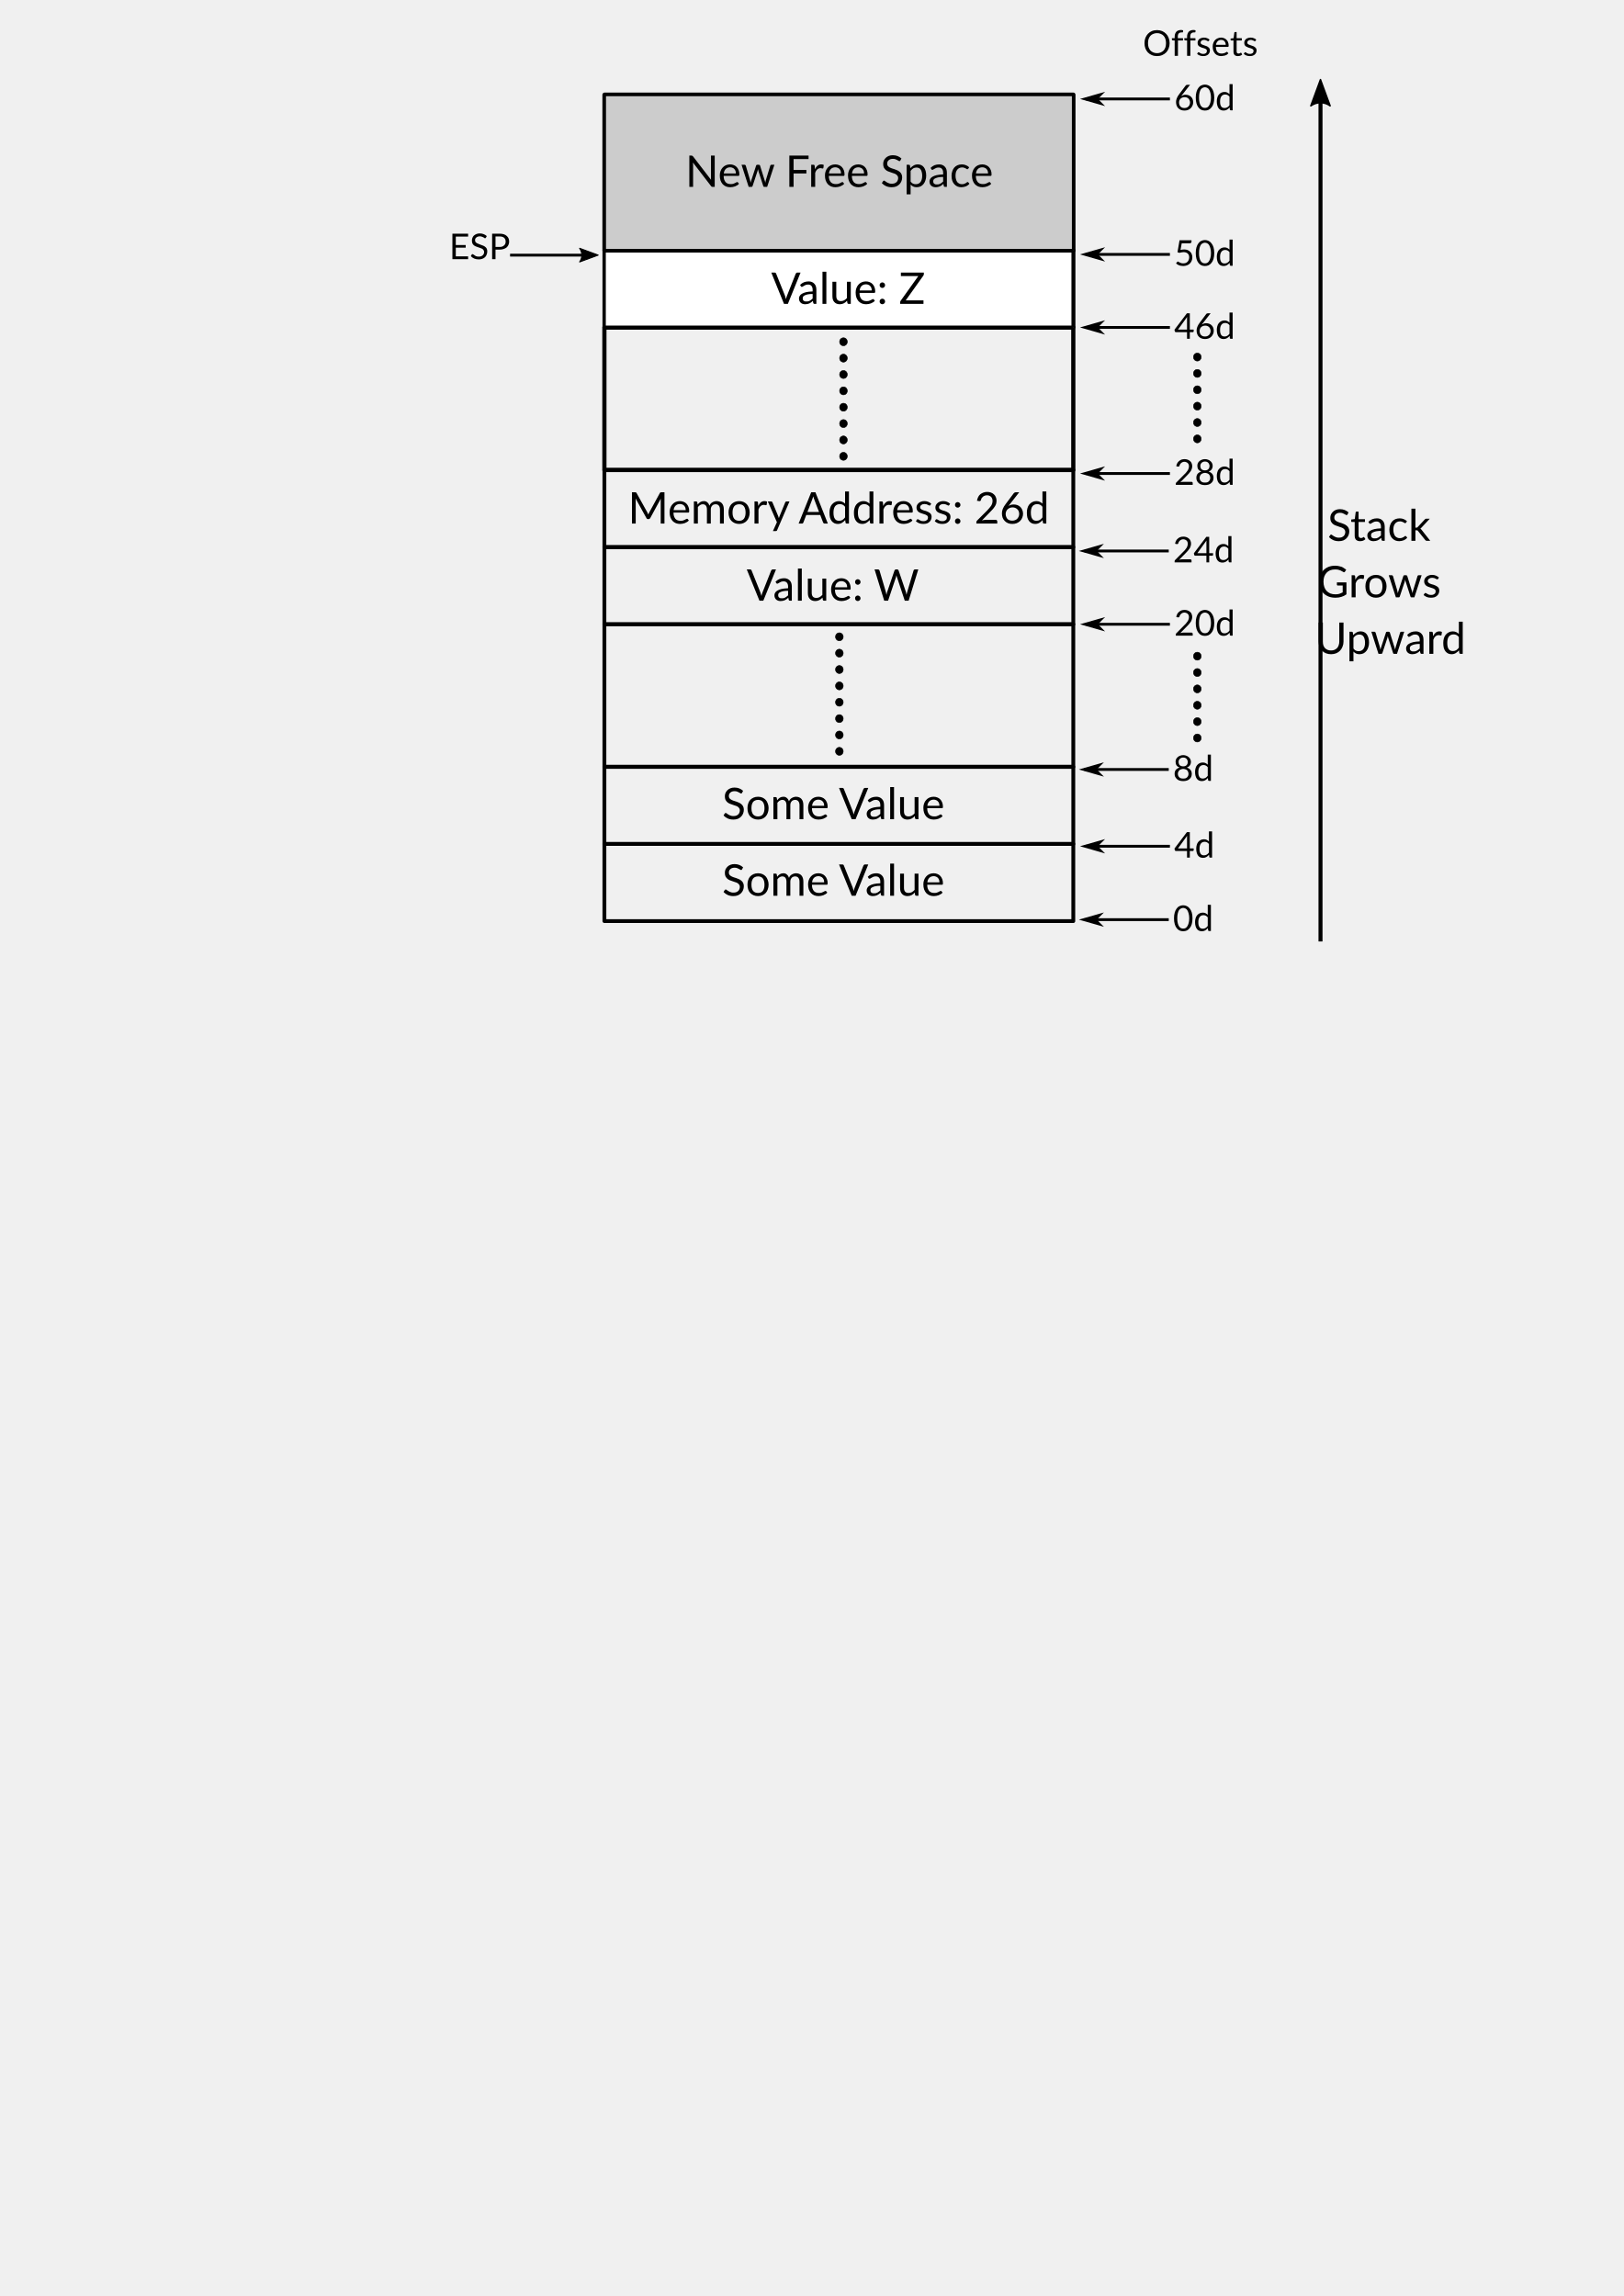
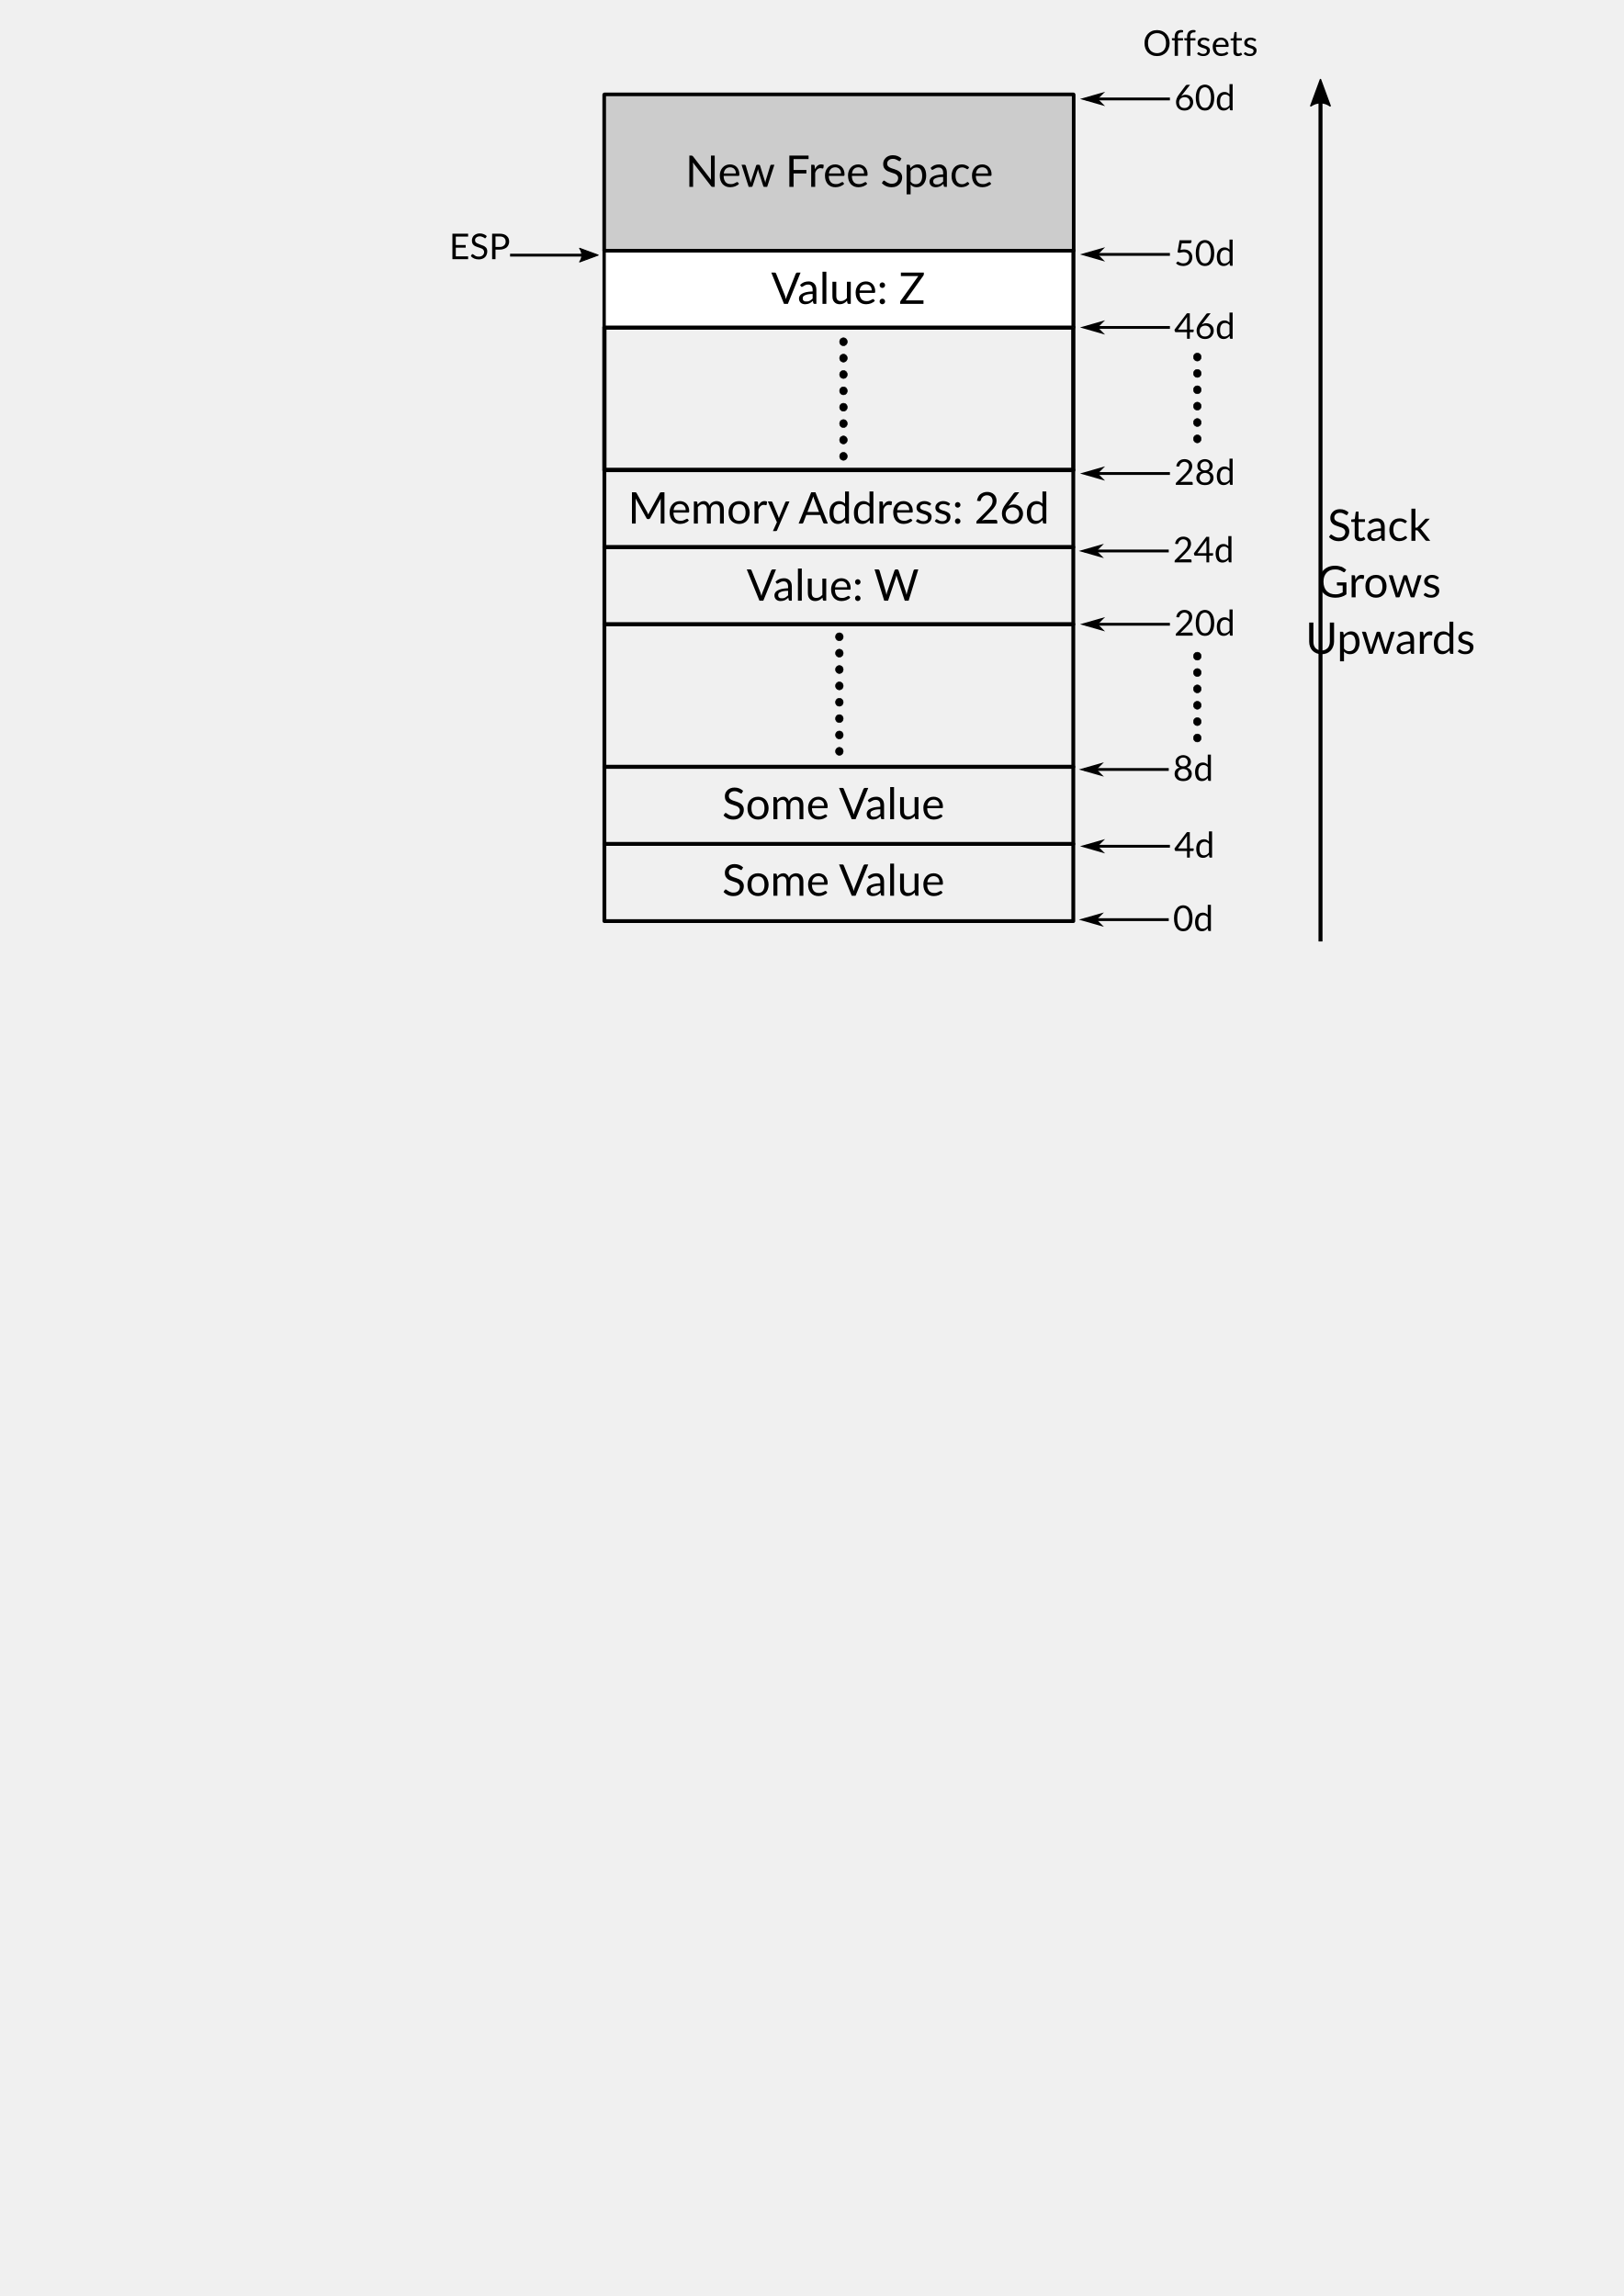
<svg xmlns="http://www.w3.org/2000/svg" width="210mm" height="297mm" viewBox="0 0 210 297" version="1.1" id="svg18024">
  <defs id="defs18018">
    <marker style="overflow:visible" id="marker28378" refX="0" refY="0" orient="auto">
      <path transform="matrix(0.4,0,0,0.4,4,0)" style="fill:#000000;fill-opacity:1;fill-rule:evenodd;stroke:#000000;stroke-width:1pt;stroke-opacity:1" d="M 0,0 5,-5 -12.5,0 5,5 Z" id="path28376" />
    </marker>
    <marker orient="auto" refY="0" refX="0" id="Arrow1Mstart" style="overflow:visible">
      <path id="path9600" d="M 0,0 5,-5 -12.5,0 5,5 Z" style="fill:#000000;fill-opacity:1;fill-rule:evenodd;stroke:#000000;stroke-width:1pt;stroke-opacity:1" transform="matrix(0.4,0,0,0.4,4,0)" />
    </marker>
    <marker orient="auto" refY="0" refX="0" id="Arrow1Mstart-9" style="overflow:visible">
      <path id="path9600-9" d="M 0,0 5,-5 -12.5,0 5,5 Z" style="fill:#000000;fill-opacity:1;fill-rule:evenodd;stroke:#000000;stroke-width:1pt;stroke-opacity:1" transform="matrix(0.4,0,0,0.4,4,0)" />
    </marker>
    <marker orient="auto" refY="0" refX="0" id="Arrow1Mstart-4" style="overflow:visible">
      <path id="path9600-4" d="M 0,0 5,-5 -12.5,0 5,5 Z" style="fill:#000000;fill-opacity:1;fill-rule:evenodd;stroke:#000000;stroke-width:1pt;stroke-opacity:1" transform="matrix(0.4,0,0,0.4,4,0)" />
    </marker>
    <marker orient="auto" refY="0" refX="0" id="Arrow1Mstart-4-0" style="overflow:visible">
      <path id="path9600-4-4" d="M 0,0 5,-5 -12.5,0 5,5 Z" style="fill:#000000;fill-opacity:1;fill-rule:evenodd;stroke:#000000;stroke-width:1pt;stroke-opacity:1" transform="matrix(0.4,0,0,0.4,4,0)" />
    </marker>
    <marker orient="auto" refY="0" refX="0" id="Arrow2Mend" style="overflow:visible">
      <path id="path9621" style="fill:#000000;fill-opacity:1;fill-rule:evenodd;stroke:#000000;stroke-width:0.625;stroke-linejoin:round;stroke-opacity:1" d="M 8.719,4.034 -2.207,0.016 8.719,-4.002 c -1.745,2.372 -1.735,5.617 -6e-7,8.035 z" transform="scale(-0.6)" />
    </marker>
    <marker orient="auto" refY="0" refX="0" id="Arrow1Mstart-7" style="overflow:visible">
      <path id="path9600-5" d="M 0,0 5,-5 -12.5,0 5,5 Z" style="fill:#000000;fill-opacity:1;fill-rule:evenodd;stroke:#000000;stroke-width:1pt;stroke-opacity:1" transform="matrix(0.4,0,0,0.4,4,0)" />
    </marker>
    <marker style="overflow:visible" id="marker26987" refX="0" refY="0" orient="auto">
      <path transform="matrix(0.4,0,0,0.4,4,0)" style="fill:#000000;fill-opacity:1;fill-rule:evenodd;stroke:#000000;stroke-width:1pt;stroke-opacity:1" d="M 0,0 5,-5 -12.5,0 5,5 Z" id="path26985" />
    </marker>
    <marker style="overflow:visible" id="marker27177" refX="0" refY="0" orient="auto">
      <path transform="matrix(0.4,0,0,0.4,4,0)" style="fill:#000000;fill-opacity:1;fill-rule:evenodd;stroke:#000000;stroke-width:1pt;stroke-opacity:1" d="M 0,0 5,-5 -12.5,0 5,5 Z" id="path27175" />
    </marker>
    <marker orient="auto" refY="0" refX="0" id="marker27279" style="overflow:visible">
      <path id="path27277" d="M 0,0 5,-5 -12.5,0 5,5 Z" style="fill:#000000;fill-opacity:1;fill-rule:evenodd;stroke:#000000;stroke-width:1pt;stroke-opacity:1" transform="matrix(0.4,0,0,0.4,4,0)" />
    </marker>
    <marker style="overflow:visible" id="marker17775" refX="0" refY="0" orient="auto">
      <path transform="scale(-0.6)" d="M 8.719,4.034 -2.207,0.016 8.719,-4.002 c -1.745,2.372 -1.735,5.617 -6e-7,8.035 z" style="fill:#000000;fill-opacity:1;fill-rule:evenodd;stroke:#000000;stroke-width:0.625;stroke-linejoin:round;stroke-opacity:1" id="path17773" />
    </marker>
  </defs>
  <g id="layer1">
    <rect style="opacity:1;fill:none;fill-opacity:1;stroke:#000000;stroke-width:0.542;stroke-linecap:round;stroke-linejoin:round;stroke-miterlimit:4;stroke-dasharray:none;stroke-dashoffset:0;stroke-opacity:1;paint-order:stroke fill markers" id="rect9392" width="60.645" height="18.443" x="78.169" y="42.355" />
    <text xml:space="preserve" style="font-style:normal;font-weight:normal;font-size:5.644px;line-height:125%;font-family:Sans;letter-spacing:0px;word-spacing:0px;fill:#000000;fill-opacity:1;stroke:none;stroke-width:0.265px;stroke-linecap:butt;stroke-linejoin:miter;stroke-opacity:1" x="93.787" y="70.034" id="text9396">
      <tspan x="93.787" y="75.028" style="font-style:normal;font-variant:normal;font-weight:normal;font-stretch:normal;font-size:5.644px;font-family:Lato;-inkscape-font-specification:Lato;stroke-width:0.265px" id="tspan26533" />
    </text>
    <path style="fill:none;fill-rule:evenodd;stroke:#000000;stroke-width:0.365;stroke-linecap:butt;stroke-linejoin:miter;stroke-miterlimit:4;stroke-dasharray:none;stroke-opacity:1;marker-start:url(#Arrow1Mstart)" d="m 140.402,32.908 h 10.908" id="path9590" />
    <text xml:space="preserve" style="font-style:normal;font-weight:normal;font-size:4.586px;line-height:125%;font-family:Sans;letter-spacing:0px;word-spacing:0px;fill:#000000;fill-opacity:1;stroke:none;stroke-width:0.265px;stroke-linecap:butt;stroke-linejoin:miter;stroke-opacity:1" x="151.85" y="34.377" id="text9878">
      <tspan id="tspan9876" x="151.85" y="34.377" style="font-style:normal;font-variant:normal;font-weight:normal;font-stretch:normal;font-family:Lato;-inkscape-font-specification:Lato;stroke-width:0.265px">50d</tspan>
    </text>
    <rect style="opacity:1;fill:none;fill-opacity:1;stroke:#000000;stroke-width:0.495;stroke-linecap:round;stroke-linejoin:round;stroke-miterlimit:4;stroke-dasharray:none;stroke-dashoffset:0;stroke-opacity:1;paint-order:stroke fill markers" id="rect9392-9" width="60.645" height="9.976" x="78.169" y="60.798" />
    <text xml:space="preserve" style="font-style:normal;font-weight:normal;font-size:5.644px;line-height:125%;font-family:Sans;letter-spacing:0px;word-spacing:0px;fill:#000000;fill-opacity:1;stroke:none;stroke-width:0.265px;stroke-linecap:butt;stroke-linejoin:miter;stroke-opacity:1" x="81.22" y="67.727" id="text9396-3">
      <tspan id="tspan9394-6" x="81.22" y="67.727" style="font-style:normal;font-variant:normal;font-weight:normal;font-stretch:normal;font-size:5.644px;font-family:Lato;-inkscape-font-specification:Lato;stroke-width:0.265px">Memory Address: 26d</tspan>
    </text>
    <path style="fill:none;fill-rule:evenodd;stroke:#000000;stroke-width:0.365;stroke-linecap:butt;stroke-linejoin:miter;stroke-miterlimit:4;stroke-dasharray:none;stroke-opacity:1;marker-start:url(#Arrow1Mstart-9)" d="m 140.402,61.25 h 10.908" id="path9590-3" />
    <text xml:space="preserve" style="font-style:normal;font-weight:normal;font-size:4.586px;line-height:125%;font-family:Sans;letter-spacing:0px;word-spacing:0px;fill:#000000;fill-opacity:1;stroke:none;stroke-width:0.265px;stroke-linecap:butt;stroke-linejoin:miter;stroke-opacity:1" x="151.85" y="62.719" id="text9878-6">
      <tspan id="tspan9876-0" x="151.85" y="62.719" style="font-style:normal;font-variant:normal;font-weight:normal;font-stretch:normal;font-family:Lato;-inkscape-font-specification:Lato;stroke-width:0.265px">28d</tspan>
    </text>
    <rect style="opacity:1;fill:none;fill-opacity:1;stroke:#000000;stroke-width:0.495;stroke-linecap:round;stroke-linejoin:round;stroke-miterlimit:4;stroke-dasharray:none;stroke-dashoffset:0;stroke-opacity:1;paint-order:stroke fill markers" id="rect9392-6" width="60.645" height="9.976" x="78.169" y="70.775" />
    <text xml:space="preserve" style="font-style:normal;font-weight:normal;font-size:5.644px;line-height:125%;font-family:Sans;letter-spacing:0px;word-spacing:0px;fill:#000000;fill-opacity:1;stroke:none;stroke-width:0.265px;stroke-linecap:butt;stroke-linejoin:miter;stroke-opacity:1" x="96.566" y="77.703" id="text9396-6">
      <tspan id="tspan9394-4" x="96.566" y="77.703" style="font-style:normal;font-variant:normal;font-weight:normal;font-stretch:normal;font-size:5.644px;font-family:Lato;-inkscape-font-specification:Lato;stroke-width:0.265px">Value: W</tspan>
    </text>
    <path style="fill:none;fill-rule:evenodd;stroke:#000000;stroke-width:0.365;stroke-linecap:butt;stroke-linejoin:miter;stroke-miterlimit:4;stroke-dasharray:none;stroke-opacity:1;marker-start:url(#Arrow1Mstart-4)" d="m 140.402,80.751 h 10.908" id="path9590-1" />
    <text xml:space="preserve" style="font-style:normal;font-weight:normal;font-size:4.586px;line-height:125%;font-family:Sans;letter-spacing:0px;word-spacing:0px;fill:#000000;fill-opacity:1;stroke:none;stroke-width:0.265px;stroke-linecap:butt;stroke-linejoin:miter;stroke-opacity:1" x="151.85" y="82.22" id="text9878-9">
      <tspan id="tspan9876-8" x="151.85" y="82.22" style="font-style:normal;font-variant:normal;font-weight:normal;font-stretch:normal;font-family:Lato;-inkscape-font-specification:Lato;stroke-width:0.265px">20d</tspan>
    </text>
    <path style="fill:none;fill-rule:evenodd;stroke:#000000;stroke-width:0.365;stroke-linecap:butt;stroke-linejoin:miter;stroke-miterlimit:4;stroke-dasharray:none;stroke-opacity:1;marker-start:url(#Arrow1Mstart-4-0)" d="m 140.251,71.271 h 10.908" id="path9590-1-0" />
    <text xml:space="preserve" style="font-style:normal;font-weight:normal;font-size:4.586px;line-height:125%;font-family:Sans;letter-spacing:0px;word-spacing:0px;fill:#000000;fill-opacity:1;stroke:none;stroke-width:0.265px;stroke-linecap:butt;stroke-linejoin:miter;stroke-opacity:1" x="151.699" y="72.74" id="text9878-9-5">
      <tspan id="tspan9876-8-5" x="151.699" y="72.74" style="font-style:normal;font-variant:normal;font-weight:normal;font-stretch:normal;font-family:Lato;-inkscape-font-specification:Lato;stroke-width:0.265px">24d</tspan>
    </text>
    <path style="fill:none;fill-rule:evenodd;stroke:#000000;stroke-width:0.365;stroke-linecap:butt;stroke-linejoin:miter;stroke-miterlimit:4;stroke-dasharray:none;stroke-opacity:1;marker-end:url(#Arrow2Mend)" d="M 65.969,33.004 H 76.877" id="path9590-0" />
    <text xml:space="preserve" style="font-style:normal;font-weight:normal;font-size:4.586px;line-height:125%;font-family:Sans;letter-spacing:0px;word-spacing:0px;fill:#000000;fill-opacity:1;stroke:none;stroke-width:0.265px;stroke-linecap:butt;stroke-linejoin:miter;stroke-opacity:1" x="58.089" y="33.522" id="text9878-2">
      <tspan id="tspan9876-88" x="58.089" y="33.522" style="font-style:normal;font-variant:normal;font-weight:normal;font-stretch:normal;font-family:Lato;-inkscape-font-specification:Lato;stroke-width:0.265px">ESP</tspan>
    </text>
    <rect style="opacity:1;fill:#ffffff;fill-opacity:1;stroke:#000000;stroke-width:0.495;stroke-linecap:round;stroke-linejoin:round;stroke-miterlimit:4;stroke-dasharray:none;stroke-dashoffset:0;stroke-opacity:1;paint-order:stroke fill markers" id="rect9392-62" width="60.645" height="9.976" x="78.169" y="32.379" />
    <text xml:space="preserve" style="font-style:normal;font-weight:normal;font-size:5.644px;line-height:125%;font-family:Sans;letter-spacing:0px;word-spacing:0px;fill:#000000;fill-opacity:1;stroke:none;stroke-width:0.265px;stroke-linecap:butt;stroke-linejoin:miter;stroke-opacity:1" x="99.741" y="39.307" id="text9396-4">
      <tspan id="tspan9394-2" x="99.741" y="39.307" style="font-style:normal;font-variant:normal;font-weight:normal;font-stretch:normal;font-size:5.644px;font-family:Lato;-inkscape-font-specification:Lato;stroke-width:0.265px">Value: Z</tspan>
    </text>
    <path style="fill:none;fill-rule:evenodd;stroke:#000000;stroke-width:0.365;stroke-linecap:butt;stroke-linejoin:miter;stroke-miterlimit:4;stroke-dasharray:none;stroke-opacity:1;marker-start:url(#Arrow1Mstart-7)" d="m 140.402,42.355 h 10.908" id="path9590-5" />
    <text xml:space="preserve" style="font-style:normal;font-weight:normal;font-size:4.586px;line-height:125%;font-family:Sans;letter-spacing:0px;word-spacing:0px;fill:#000000;fill-opacity:1;stroke:none;stroke-width:0.265px;stroke-linecap:butt;stroke-linejoin:miter;stroke-opacity:1" x="151.85" y="43.824" id="text9878-5">
      <tspan id="tspan9876-05" x="151.85" y="43.824" style="font-style:normal;font-variant:normal;font-weight:normal;font-stretch:normal;font-family:Lato;-inkscape-font-specification:Lato;stroke-width:0.265px">46d</tspan>
    </text>
    <path style="fill:none;fill-rule:evenodd;stroke:#000000;stroke-width:0.365;stroke-linecap:butt;stroke-linejoin:miter;stroke-miterlimit:4;stroke-dasharray:none;stroke-opacity:1" d="m 78.169,32.379 v 9.976" id="path16372" />
    <path style="fill:none;fill-rule:evenodd;stroke:#000000;stroke-width:0.479;stroke-linecap:butt;stroke-linejoin:miter;stroke-miterlimit:4;stroke-dasharray:none;stroke-opacity:1" d="m 138.814,32.379 v 9.976" id="path16372-6" />
    <path style="fill:none;fill-rule:evenodd;stroke:#000000;stroke-width:0.479;stroke-linecap:butt;stroke-linejoin:miter;stroke-miterlimit:4;stroke-dasharray:none;stroke-opacity:1" d="M 78.169,32.379 H 138.814" id="path16404" />
    <path style="fill:none;fill-rule:evenodd;stroke:#000000;stroke-width:0.479;stroke-linecap:butt;stroke-linejoin:miter;stroke-miterlimit:4;stroke-dasharray:none;stroke-opacity:1" d="M 78.169,42.355 H 138.814" id="path16404-2" />
    <g id="g26943" transform="translate(19.55784,-38.04903)">
      <ellipse style="opacity:1;fill:#000000;fill-opacity:1;stroke:#000000;stroke-width:0.069;stroke-linecap:round;stroke-linejoin:round;stroke-miterlimit:4;stroke-dasharray:none;stroke-dashoffset:0;stroke-opacity:1;paint-order:stroke fill markers" id="ellipse26543" cx="89.529" cy="82.259" rx="0.497" ry="0.516" />
      <ellipse ry="0.516" rx="0.497" cy="84.375" cx="89.529" id="ellipse26545" style="opacity:1;fill:#000000;fill-opacity:1;stroke:#000000;stroke-width:0.069;stroke-linecap:round;stroke-linejoin:round;stroke-miterlimit:4;stroke-dasharray:none;stroke-dashoffset:0;stroke-opacity:1;paint-order:stroke fill markers" />
      <ellipse style="opacity:1;fill:#000000;fill-opacity:1;stroke:#000000;stroke-width:0.069;stroke-linecap:round;stroke-linejoin:round;stroke-miterlimit:4;stroke-dasharray:none;stroke-dashoffset:0;stroke-opacity:1;paint-order:stroke fill markers" id="ellipse26547" cx="89.529" cy="86.492" rx="0.497" ry="0.516" />
      <ellipse style="opacity:1;fill:#000000;fill-opacity:1;stroke:#000000;stroke-width:0.069;stroke-linecap:round;stroke-linejoin:round;stroke-miterlimit:4;stroke-dasharray:none;stroke-dashoffset:0;stroke-opacity:1;paint-order:stroke fill markers" id="ellipse26551" cx="89.529" cy="88.609" rx="0.497" ry="0.516" />
      <ellipse ry="0.516" rx="0.497" cy="90.725" cx="89.529" id="ellipse26553" style="opacity:1;fill:#000000;fill-opacity:1;stroke:#000000;stroke-width:0.069;stroke-linecap:round;stroke-linejoin:round;stroke-miterlimit:4;stroke-dasharray:none;stroke-dashoffset:0;stroke-opacity:1;paint-order:stroke fill markers" />
      <ellipse style="opacity:1;fill:#000000;fill-opacity:1;stroke:#000000;stroke-width:0.069;stroke-linecap:round;stroke-linejoin:round;stroke-miterlimit:4;stroke-dasharray:none;stroke-dashoffset:0;stroke-opacity:1;paint-order:stroke fill markers" id="ellipse26555" cx="89.529" cy="92.842" rx="0.497" ry="0.516" />
      <ellipse ry="0.516" rx="0.497" cy="94.959" cx="89.529" id="ellipse26557" style="opacity:1;fill:#000000;fill-opacity:1;stroke:#000000;stroke-width:0.069;stroke-linecap:round;stroke-linejoin:round;stroke-miterlimit:4;stroke-dasharray:none;stroke-dashoffset:0;stroke-opacity:1;paint-order:stroke fill markers" />
      <ellipse style="opacity:1;fill:#000000;fill-opacity:1;stroke:#000000;stroke-width:0.069;stroke-linecap:round;stroke-linejoin:round;stroke-miterlimit:4;stroke-dasharray:none;stroke-dashoffset:0;stroke-opacity:1;paint-order:stroke fill markers" id="ellipse26559" cx="89.529" cy="97.075" rx="0.497" ry="0.516" />
    </g>
    <rect y="80.751" x="78.169" height="18.443" width="60.645" id="rect26957" style="opacity:1;fill:none;fill-opacity:1;stroke:#000000;stroke-width:0.495;stroke-linecap:round;stroke-linejoin:round;stroke-miterlimit:4;stroke-dasharray:none;stroke-dashoffset:0;stroke-opacity:1;paint-order:stroke fill markers" />
    <path id="path26959" d="m 140.402,109.467 h 10.908" style="fill:none;fill-rule:evenodd;stroke:#000000;stroke-width:0.365;stroke-linecap:butt;stroke-linejoin:miter;stroke-miterlimit:4;stroke-dasharray:none;stroke-opacity:1;marker-start:url(#marker26987)" />
    <text id="text26965" y="110.936" x="151.85" style="font-style:normal;font-weight:normal;font-size:4.586px;line-height:125%;font-family:Sans;letter-spacing:0px;word-spacing:0px;fill:#000000;fill-opacity:1;stroke:none;stroke-width:0.265px;stroke-linecap:butt;stroke-linejoin:miter;stroke-opacity:1" xml:space="preserve">
      <tspan style="font-style:normal;font-variant:normal;font-weight:normal;font-stretch:normal;font-family:Lato;-inkscape-font-specification:Lato;stroke-width:0.265px" y="110.936" x="151.85" id="tspan26963">4d</tspan>
    </text>
    <g id="g26983" transform="translate(19.02866,0.1140997)">
      <ellipse ry="0.516" rx="0.497" cy="82.259" cx="89.529" id="ellipse26967" style="opacity:1;fill:#000000;fill-opacity:1;stroke:#000000;stroke-width:0.069;stroke-linecap:round;stroke-linejoin:round;stroke-miterlimit:4;stroke-dasharray:none;stroke-dashoffset:0;stroke-opacity:1;paint-order:stroke fill markers" />
      <ellipse style="opacity:1;fill:#000000;fill-opacity:1;stroke:#000000;stroke-width:0.069;stroke-linecap:round;stroke-linejoin:round;stroke-miterlimit:4;stroke-dasharray:none;stroke-dashoffset:0;stroke-opacity:1;paint-order:stroke fill markers" id="ellipse26969" cx="89.529" cy="84.375" rx="0.497" ry="0.516" />
      <ellipse ry="0.516" rx="0.497" cy="86.492" cx="89.529" id="ellipse26971" style="opacity:1;fill:#000000;fill-opacity:1;stroke:#000000;stroke-width:0.069;stroke-linecap:round;stroke-linejoin:round;stroke-miterlimit:4;stroke-dasharray:none;stroke-dashoffset:0;stroke-opacity:1;paint-order:stroke fill markers" />
      <ellipse ry="0.516" rx="0.497" cy="88.609" cx="89.529" id="ellipse26973" style="opacity:1;fill:#000000;fill-opacity:1;stroke:#000000;stroke-width:0.069;stroke-linecap:round;stroke-linejoin:round;stroke-miterlimit:4;stroke-dasharray:none;stroke-dashoffset:0;stroke-opacity:1;paint-order:stroke fill markers" />
      <ellipse style="opacity:1;fill:#000000;fill-opacity:1;stroke:#000000;stroke-width:0.069;stroke-linecap:round;stroke-linejoin:round;stroke-miterlimit:4;stroke-dasharray:none;stroke-dashoffset:0;stroke-opacity:1;paint-order:stroke fill markers" id="ellipse26975" cx="89.529" cy="90.725" rx="0.497" ry="0.516" />
      <ellipse ry="0.516" rx="0.497" cy="92.842" cx="89.529" id="ellipse26977" style="opacity:1;fill:#000000;fill-opacity:1;stroke:#000000;stroke-width:0.069;stroke-linecap:round;stroke-linejoin:round;stroke-miterlimit:4;stroke-dasharray:none;stroke-dashoffset:0;stroke-opacity:1;paint-order:stroke fill markers" />
      <ellipse style="opacity:1;fill:#000000;fill-opacity:1;stroke:#000000;stroke-width:0.069;stroke-linecap:round;stroke-linejoin:round;stroke-miterlimit:4;stroke-dasharray:none;stroke-dashoffset:0;stroke-opacity:1;paint-order:stroke fill markers" id="ellipse26979" cx="89.529" cy="94.959" rx="0.497" ry="0.516" />
      <ellipse ry="0.516" rx="0.497" cy="97.075" cx="89.529" id="ellipse26981" style="opacity:1;fill:#000000;fill-opacity:1;stroke:#000000;stroke-width:0.069;stroke-linecap:round;stroke-linejoin:round;stroke-miterlimit:4;stroke-dasharray:none;stroke-dashoffset:0;stroke-opacity:1;paint-order:stroke fill markers" />
    </g>
    <rect y="99.195" x="78.169" height="9.976" width="60.645" id="rect27161" style="opacity:1;fill:none;fill-opacity:1;stroke:#000000;stroke-width:0.495;stroke-linecap:round;stroke-linejoin:round;stroke-miterlimit:4;stroke-dasharray:none;stroke-dashoffset:0;stroke-opacity:1;paint-order:stroke fill markers" />
    <text id="text27165" y="105.968" x="93.391" style="font-style:normal;font-weight:normal;font-size:5.644px;line-height:125%;font-family:Sans;letter-spacing:0px;word-spacing:0px;fill:#000000;fill-opacity:1;stroke:none;stroke-width:0.265px;stroke-linecap:butt;stroke-linejoin:miter;stroke-opacity:1" xml:space="preserve">
      <tspan style="font-style:normal;font-variant:normal;font-weight:normal;font-stretch:normal;font-size:5.644px;font-family:Lato;-inkscape-font-specification:Lato;stroke-width:0.265px" y="105.968" x="93.391" id="tspan27163">Some Value</tspan>
    </text>
    <path id="path27167" d="m 140.251,99.536 h 10.908" style="fill:none;fill-rule:evenodd;stroke:#000000;stroke-width:0.365;stroke-linecap:butt;stroke-linejoin:miter;stroke-miterlimit:4;stroke-dasharray:none;stroke-opacity:1;marker-start:url(#marker27177)" />
    <text id="text27173" y="101.005" x="151.699" style="font-style:normal;font-weight:normal;font-size:4.586px;line-height:125%;font-family:Sans;letter-spacing:0px;word-spacing:0px;fill:#000000;fill-opacity:1;stroke:none;stroke-width:0.265px;stroke-linecap:butt;stroke-linejoin:miter;stroke-opacity:1" xml:space="preserve">
      <tspan style="font-style:normal;font-variant:normal;font-weight:normal;font-stretch:normal;font-family:Lato;-inkscape-font-specification:Lato;stroke-width:0.265px" y="101.005" x="151.699" id="tspan27171">8d</tspan>
    </text>
    <rect style="opacity:1;fill:none;fill-opacity:1;stroke:#000000;stroke-width:0.495;stroke-linecap:round;stroke-linejoin:round;stroke-miterlimit:4;stroke-dasharray:none;stroke-dashoffset:0;stroke-opacity:1;paint-order:stroke fill markers" id="rect27251" width="60.645" height="9.976" x="78.169" y="109.171" />
    <text xml:space="preserve" style="font-style:normal;font-weight:normal;font-size:5.644px;line-height:125%;font-family:Sans;letter-spacing:0px;word-spacing:0px;fill:#000000;fill-opacity:1;stroke:none;stroke-width:0.265px;stroke-linecap:butt;stroke-linejoin:miter;stroke-opacity:1" x="93.391" y="115.867" id="text27255">
      <tspan id="tspan27253" x="93.391" y="115.867" style="font-style:normal;font-variant:normal;font-weight:normal;font-stretch:normal;font-size:5.644px;font-family:Lato;-inkscape-font-specification:Lato;stroke-width:0.265px">Some Value</tspan>
    </text>
    <path style="fill:none;fill-rule:evenodd;stroke:#000000;stroke-width:0.365;stroke-linecap:butt;stroke-linejoin:miter;stroke-miterlimit:4;stroke-dasharray:none;stroke-opacity:1;marker-start:url(#marker27279)" d="M 140.251,118.96 H 151.159" id="path27269" />
    <text xml:space="preserve" style="font-style:normal;font-weight:normal;font-size:4.586px;line-height:125%;font-family:Sans;letter-spacing:0px;word-spacing:0px;fill:#000000;fill-opacity:1;stroke:none;stroke-width:0.265px;stroke-linecap:butt;stroke-linejoin:miter;stroke-opacity:1" x="151.699" y="120.428" id="text27275">
      <tspan id="tspan27273" x="151.699" y="120.428" style="font-style:normal;font-variant:normal;font-weight:normal;font-stretch:normal;font-family:Lato;-inkscape-font-specification:Lato;stroke-width:0.265px">0d</tspan>
    </text>
    <g id="g27586" transform="translate(5.79949,38.74329)">
      <ellipse ry="0.516" rx="0.497" cy="46.136" cx="149.055" id="ellipse26967-8" style="opacity:1;fill:#000000;fill-opacity:1;stroke:#000000;stroke-width:0.069;stroke-linecap:round;stroke-linejoin:round;stroke-miterlimit:4;stroke-dasharray:none;stroke-dashoffset:0;stroke-opacity:1;paint-order:stroke fill markers" />
      <ellipse style="opacity:1;fill:#000000;fill-opacity:1;stroke:#000000;stroke-width:0.069;stroke-linecap:round;stroke-linejoin:round;stroke-miterlimit:4;stroke-dasharray:none;stroke-dashoffset:0;stroke-opacity:1;paint-order:stroke fill markers" id="ellipse26969-7" cx="149.055" cy="48.253" rx="0.497" ry="0.516" />
      <ellipse ry="0.516" rx="0.497" cy="50.369" cx="149.055" id="ellipse26971-5" style="opacity:1;fill:#000000;fill-opacity:1;stroke:#000000;stroke-width:0.069;stroke-linecap:round;stroke-linejoin:round;stroke-miterlimit:4;stroke-dasharray:none;stroke-dashoffset:0;stroke-opacity:1;paint-order:stroke fill markers" />
      <ellipse ry="0.516" rx="0.497" cy="52.486" cx="149.055" id="ellipse26973-7" style="opacity:1;fill:#000000;fill-opacity:1;stroke:#000000;stroke-width:0.069;stroke-linecap:round;stroke-linejoin:round;stroke-miterlimit:4;stroke-dasharray:none;stroke-dashoffset:0;stroke-opacity:1;paint-order:stroke fill markers" />
      <ellipse style="opacity:1;fill:#000000;fill-opacity:1;stroke:#000000;stroke-width:0.069;stroke-linecap:round;stroke-linejoin:round;stroke-miterlimit:4;stroke-dasharray:none;stroke-dashoffset:0;stroke-opacity:1;paint-order:stroke fill markers" id="ellipse26975-0" cx="149.055" cy="54.603" rx="0.497" ry="0.516" />
      <ellipse ry="0.516" rx="0.497" cy="56.719" cx="149.055" id="ellipse26977-2" style="opacity:1;fill:#000000;fill-opacity:1;stroke:#000000;stroke-width:0.069;stroke-linecap:round;stroke-linejoin:round;stroke-miterlimit:4;stroke-dasharray:none;stroke-dashoffset:0;stroke-opacity:1;paint-order:stroke fill markers" />
    </g>
    <g id="g27600" transform="translate(5.7995,0.05098169)">
      <ellipse style="opacity:1;fill:#000000;fill-opacity:1;stroke:#000000;stroke-width:0.069;stroke-linecap:round;stroke-linejoin:round;stroke-miterlimit:4;stroke-dasharray:none;stroke-dashoffset:0;stroke-opacity:1;paint-order:stroke fill markers" id="ellipse27588" cx="149.055" cy="46.136" rx="0.497" ry="0.516" />
      <ellipse ry="0.516" rx="0.497" cy="48.253" cx="149.055" id="ellipse27590" style="opacity:1;fill:#000000;fill-opacity:1;stroke:#000000;stroke-width:0.069;stroke-linecap:round;stroke-linejoin:round;stroke-miterlimit:4;stroke-dasharray:none;stroke-dashoffset:0;stroke-opacity:1;paint-order:stroke fill markers" />
      <ellipse style="opacity:1;fill:#000000;fill-opacity:1;stroke:#000000;stroke-width:0.069;stroke-linecap:round;stroke-linejoin:round;stroke-miterlimit:4;stroke-dasharray:none;stroke-dashoffset:0;stroke-opacity:1;paint-order:stroke fill markers" id="ellipse27592" cx="149.055" cy="50.369" rx="0.497" ry="0.516" />
      <ellipse style="opacity:1;fill:#000000;fill-opacity:1;stroke:#000000;stroke-width:0.069;stroke-linecap:round;stroke-linejoin:round;stroke-miterlimit:4;stroke-dasharray:none;stroke-dashoffset:0;stroke-opacity:1;paint-order:stroke fill markers" id="ellipse27594" cx="149.055" cy="52.486" rx="0.497" ry="0.516" />
      <ellipse ry="0.516" rx="0.497" cy="54.603" cx="149.055" id="ellipse27596" style="opacity:1;fill:#000000;fill-opacity:1;stroke:#000000;stroke-width:0.069;stroke-linecap:round;stroke-linejoin:round;stroke-miterlimit:4;stroke-dasharray:none;stroke-dashoffset:0;stroke-opacity:1;paint-order:stroke fill markers" />
      <ellipse style="opacity:1;fill:#000000;fill-opacity:1;stroke:#000000;stroke-width:0.069;stroke-linecap:round;stroke-linejoin:round;stroke-miterlimit:4;stroke-dasharray:none;stroke-dashoffset:0;stroke-opacity:1;paint-order:stroke fill markers" id="ellipse27598" cx="149.055" cy="56.719" rx="0.497" ry="0.516" />
    </g>
    <text xml:space="preserve" style="font-style:normal;font-weight:normal;font-size:4.586px;line-height:125%;font-family:Sans;letter-spacing:-5.966px;word-spacing:0px;fill:#000000;fill-opacity:1;stroke:none;stroke-width:0.265px;stroke-linecap:butt;stroke-linejoin:miter;stroke-opacity:1" x="156.99" y="-5.048" id="text27608">
      <tspan id="tspan27606" x="156.99" y="-0.991" style="stroke-width:0.265px" />
    </text>
    <text xml:space="preserve" style="font-style:normal;font-variant:normal;font-weight:normal;font-stretch:normal;font-size:4.586px;line-height:125%;font-family:Lato;-inkscape-font-specification:Lato;letter-spacing:-8.789px;word-spacing:-2.823px;fill:#000000;fill-opacity:1;stroke:none;stroke-width:0.265px;stroke-linecap:butt;stroke-linejoin:miter;stroke-opacity:1" x="147.803" y="7.223" id="text4941">
      <tspan id="tspan4939" x="147.803" y="7.223" style="letter-spacing:0px;word-spacing:-2.823px;stroke-width:0.265px">Offsets</tspan>
    </text>
    <text xml:space="preserve" style="font-style:normal;font-variant:normal;font-weight:normal;font-stretch:normal;font-size:4.586px;line-height:125%;font-family:Lato;-inkscape-font-specification:Lato;letter-spacing:0px;word-spacing:-2.823px;fill:#000000;fill-opacity:1;stroke:none;stroke-width:0.265px;stroke-linecap:butt;stroke-linejoin:miter;stroke-opacity:1" x="74.087" y="104.124" id="text4945">
      <tspan id="tspan4943" x="74.087" y="108.389" style="letter-spacing:0px;stroke-width:0.265px" />
    </text>
    <path style="fill:none;fill-rule:evenodd;stroke:#000000;stroke-width:0.518;stroke-linecap:butt;stroke-linejoin:miter;stroke-miterlimit:4;stroke-dasharray:none;stroke-opacity:1;marker-end:url(#marker17775)" d="M 170.786,121.783 V 10.981" id="path17697" />
    <text xml:space="preserve" style="font-style:normal;font-weight:normal;font-size:5.644px;line-height:125%;font-family:Sans;letter-spacing:0px;word-spacing:0px;fill:#000000;fill-opacity:1;stroke:none;stroke-width:0.265px;stroke-linecap:butt;stroke-linejoin:miter;stroke-opacity:1" x="183.495" y="69.957" id="text27255-3">
      <tspan id="tspan27253-8" x="183.495" y="69.957" style="font-style:normal;font-variant:normal;font-weight:normal;font-stretch:normal;font-size:5.644px;font-family:Lato;-inkscape-font-specification:Lato;text-align:center;text-anchor:middle;stroke-width:0.265px">Stack</tspan>
      <tspan x="183.495" y="77.268" style="font-style:normal;font-variant:normal;font-weight:normal;font-stretch:normal;font-size:5.644px;font-family:Lato;-inkscape-font-specification:Lato;text-align:center;text-anchor:middle;stroke-width:0.265px" id="tspan17879">Grows</tspan>
-       <tspan x="183.495" y="84.579" style="font-style:normal;font-variant:normal;font-weight:normal;font-stretch:normal;font-size:5.644px;font-family:Lato;-inkscape-font-specification:Lato;text-align:center;text-anchor:middle;stroke-width:0.265px" id="tspan17881">Upward</tspan>
+       <tspan x="183.495" y="84.579" style="font-style:normal;font-variant:normal;font-weight:normal;font-stretch:normal;font-size:5.644px;font-family:Lato;-inkscape-font-specification:Lato;text-align:center;text-anchor:middle;stroke-width:0.265px" id="tspan17881">Upwards</tspan>
    </text>
    <rect y="12.259" x="78.193" height="20.12" width="60.621" id="rect10026" style="opacity:1;fill:#cccccc;fill-opacity:1;stroke:#000000;stroke-width:0.566;stroke-linecap:round;stroke-linejoin:round;stroke-miterlimit:4;stroke-dasharray:none;stroke-dashoffset:0;stroke-opacity:1;paint-order:stroke fill markers" />
    <path style="fill:none;fill-rule:evenodd;stroke:#000000;stroke-width:0.365;stroke-linecap:butt;stroke-linejoin:miter;stroke-miterlimit:4;stroke-dasharray:none;stroke-opacity:1" d="M 78.193,12.259 V 32.379" id="path10346" />
    <path id="path10350" d="M 138.814,12.259 V 32.379" style="fill:none;fill-rule:evenodd;stroke:#000000;stroke-width:0.365;stroke-linecap:butt;stroke-linejoin:miter;stroke-miterlimit:4;stroke-dasharray:none;stroke-opacity:1" />
    <path style="fill:none;fill-rule:evenodd;stroke:#000000;stroke-width:0.365;stroke-linecap:butt;stroke-linejoin:miter;stroke-miterlimit:4;stroke-dasharray:none;stroke-opacity:1" d="M 78.193,32.379 H 138.814" id="path10354" />
    <text id="text10360" y="24.171" x="88.64" style="font-style:normal;font-weight:normal;font-size:5.644px;line-height:125%;font-family:Sans;letter-spacing:0px;word-spacing:0px;fill:#000000;fill-opacity:1;stroke:none;stroke-width:0.265px;stroke-linecap:butt;stroke-linejoin:miter;stroke-opacity:1" xml:space="preserve">
      <tspan style="font-style:normal;font-variant:normal;font-weight:normal;font-stretch:normal;font-size:5.644px;font-family:Lato;-inkscape-font-specification:Lato;stroke-width:0.265px" y="24.171" x="88.64" id="tspan10358">New Free Space</tspan>
    </text>
    <path id="path10838" d="M 78.193,12.259 H 138.814" style="fill:none;fill-rule:evenodd;stroke:#000000;stroke-width:0.365;stroke-linecap:butt;stroke-linejoin:miter;stroke-miterlimit:4;stroke-dasharray:none;stroke-opacity:1" />
    <path id="path28368" d="m 140.402,12.8 h 10.908" style="fill:none;fill-rule:evenodd;stroke:#000000;stroke-width:0.365;stroke-linecap:butt;stroke-linejoin:miter;stroke-miterlimit:4;stroke-dasharray:none;stroke-opacity:1;marker-start:url(#marker28378)" />
    <text id="text28374" y="14.268" x="151.85" style="font-style:normal;font-weight:normal;font-size:4.586px;line-height:125%;font-family:Sans;letter-spacing:0px;word-spacing:0px;fill:#000000;fill-opacity:1;stroke:none;stroke-width:0.265px;stroke-linecap:butt;stroke-linejoin:miter;stroke-opacity:1" xml:space="preserve">
      <tspan style="font-style:normal;font-variant:normal;font-weight:normal;font-stretch:normal;font-family:Lato;-inkscape-font-specification:Lato;stroke-width:0.265px" y="14.268" x="151.85" id="tspan28372">60d</tspan>
    </text>
  </g>
</svg>
